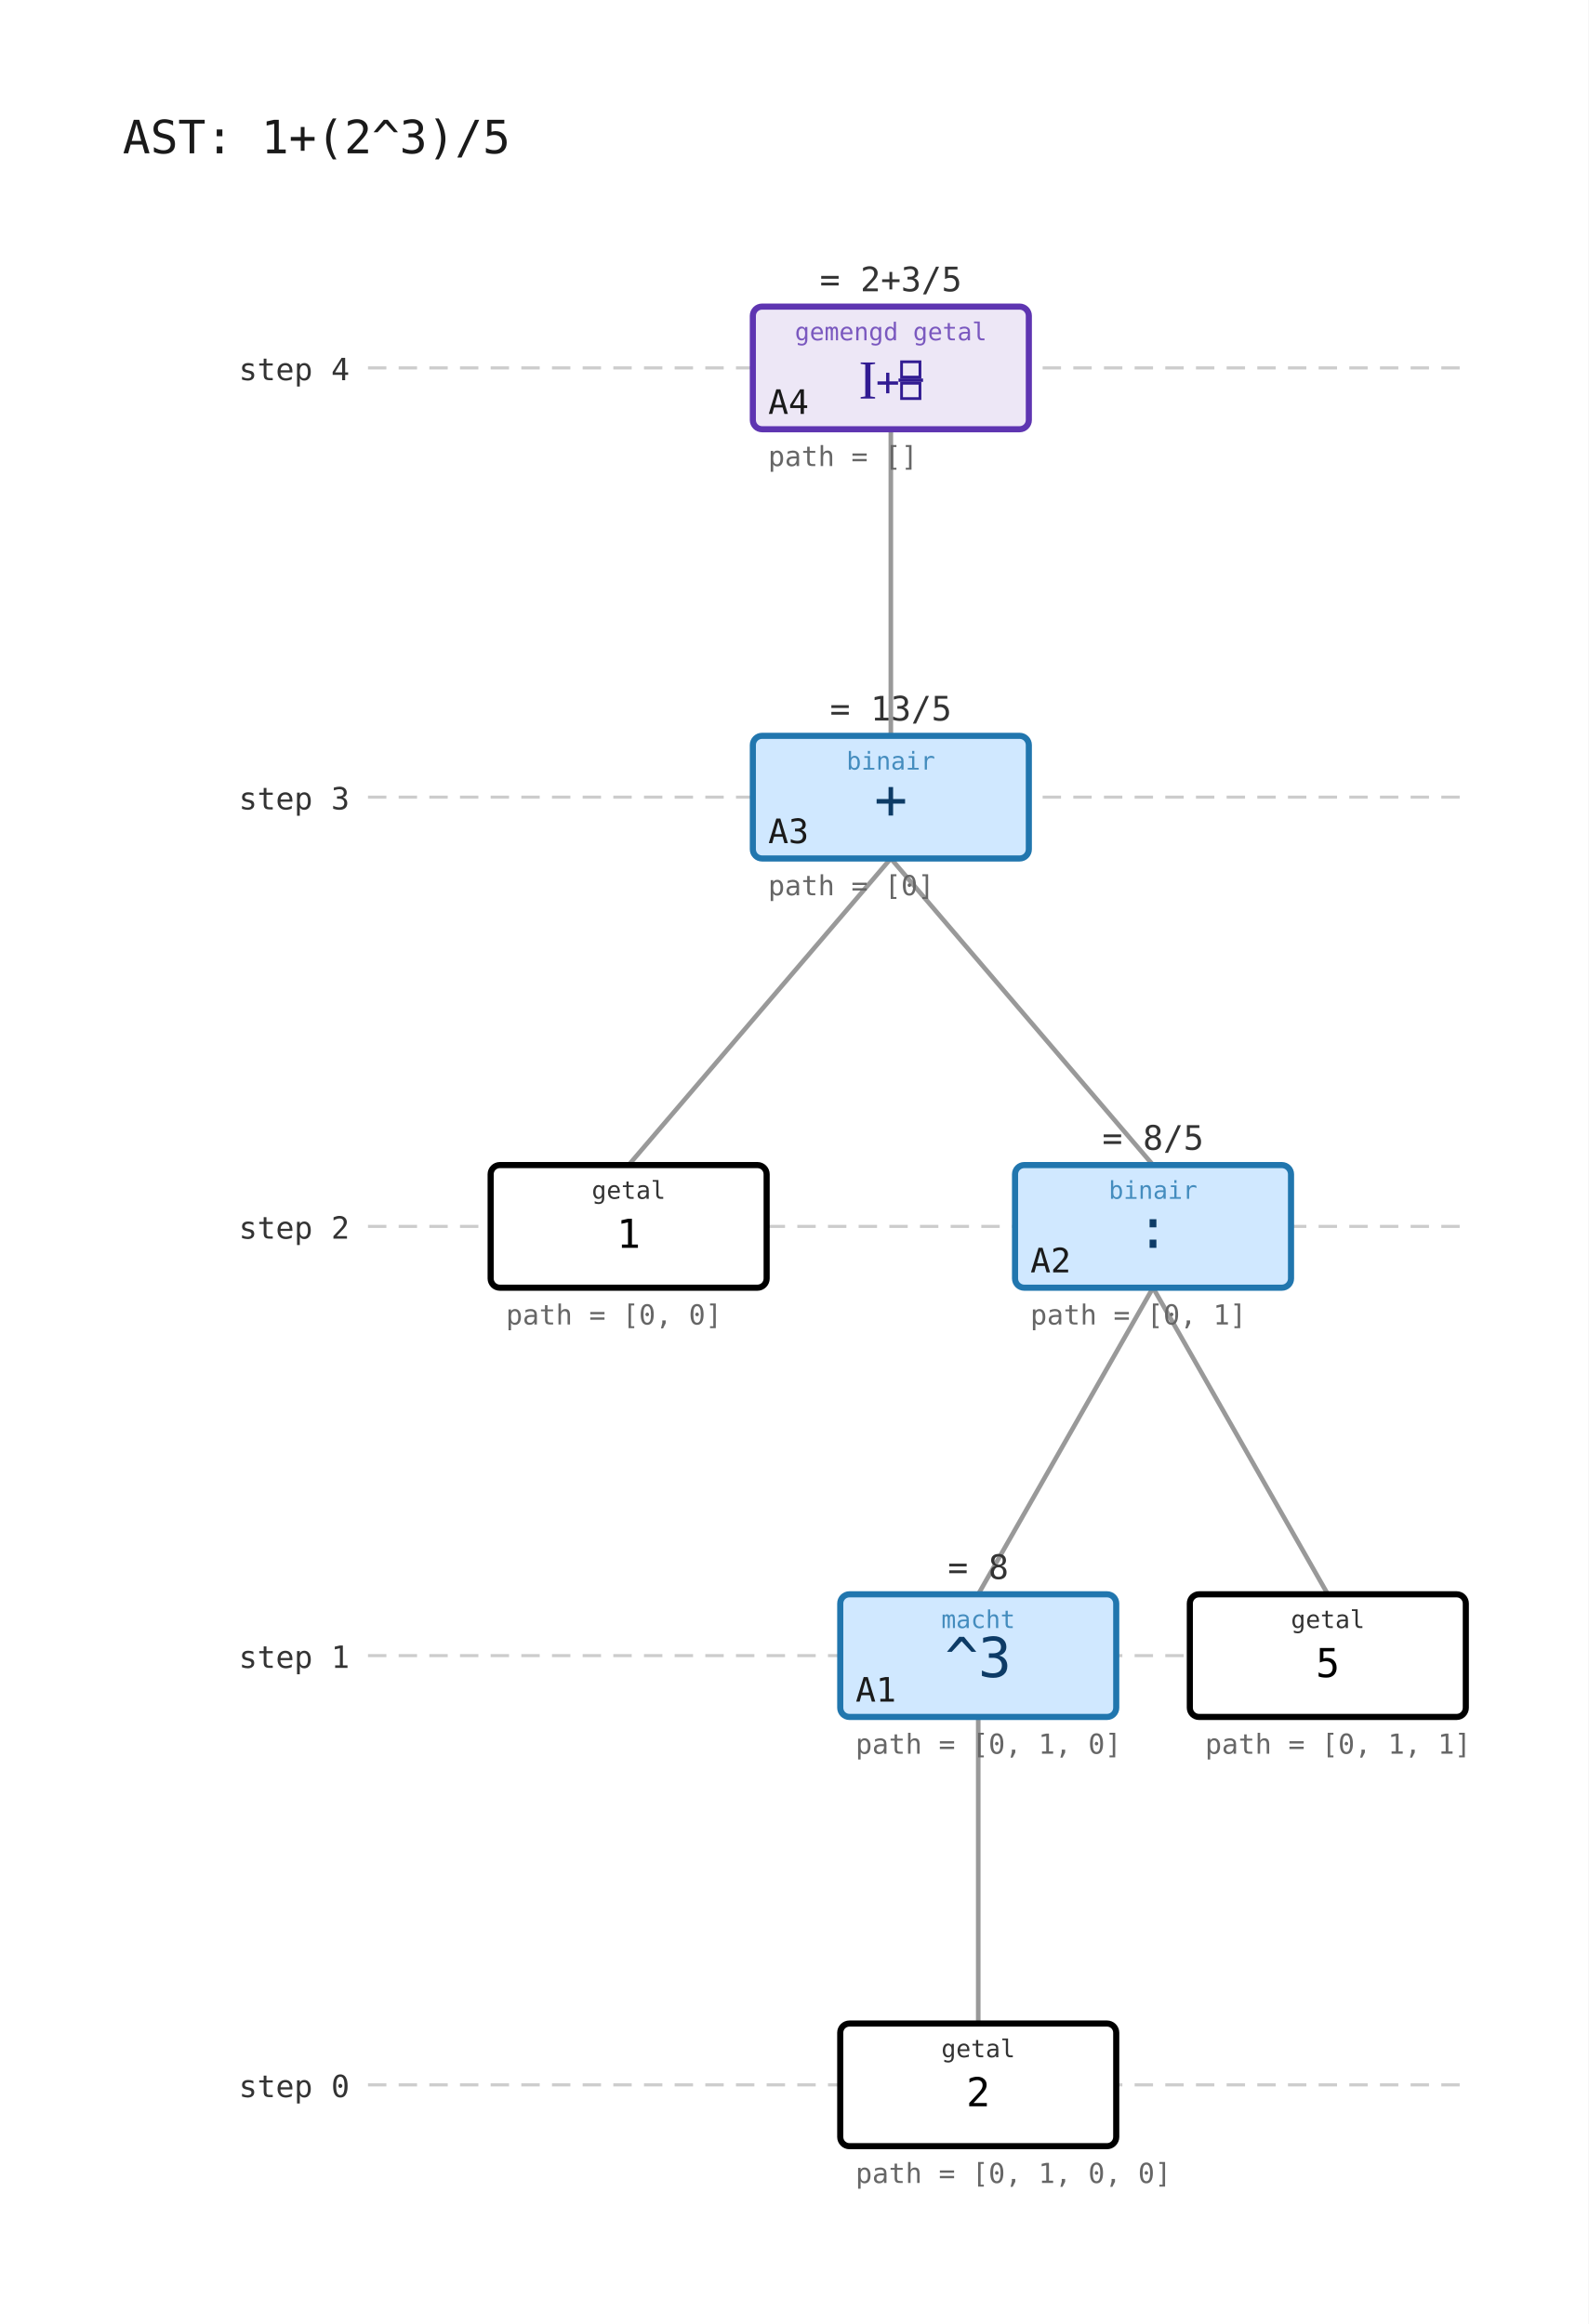
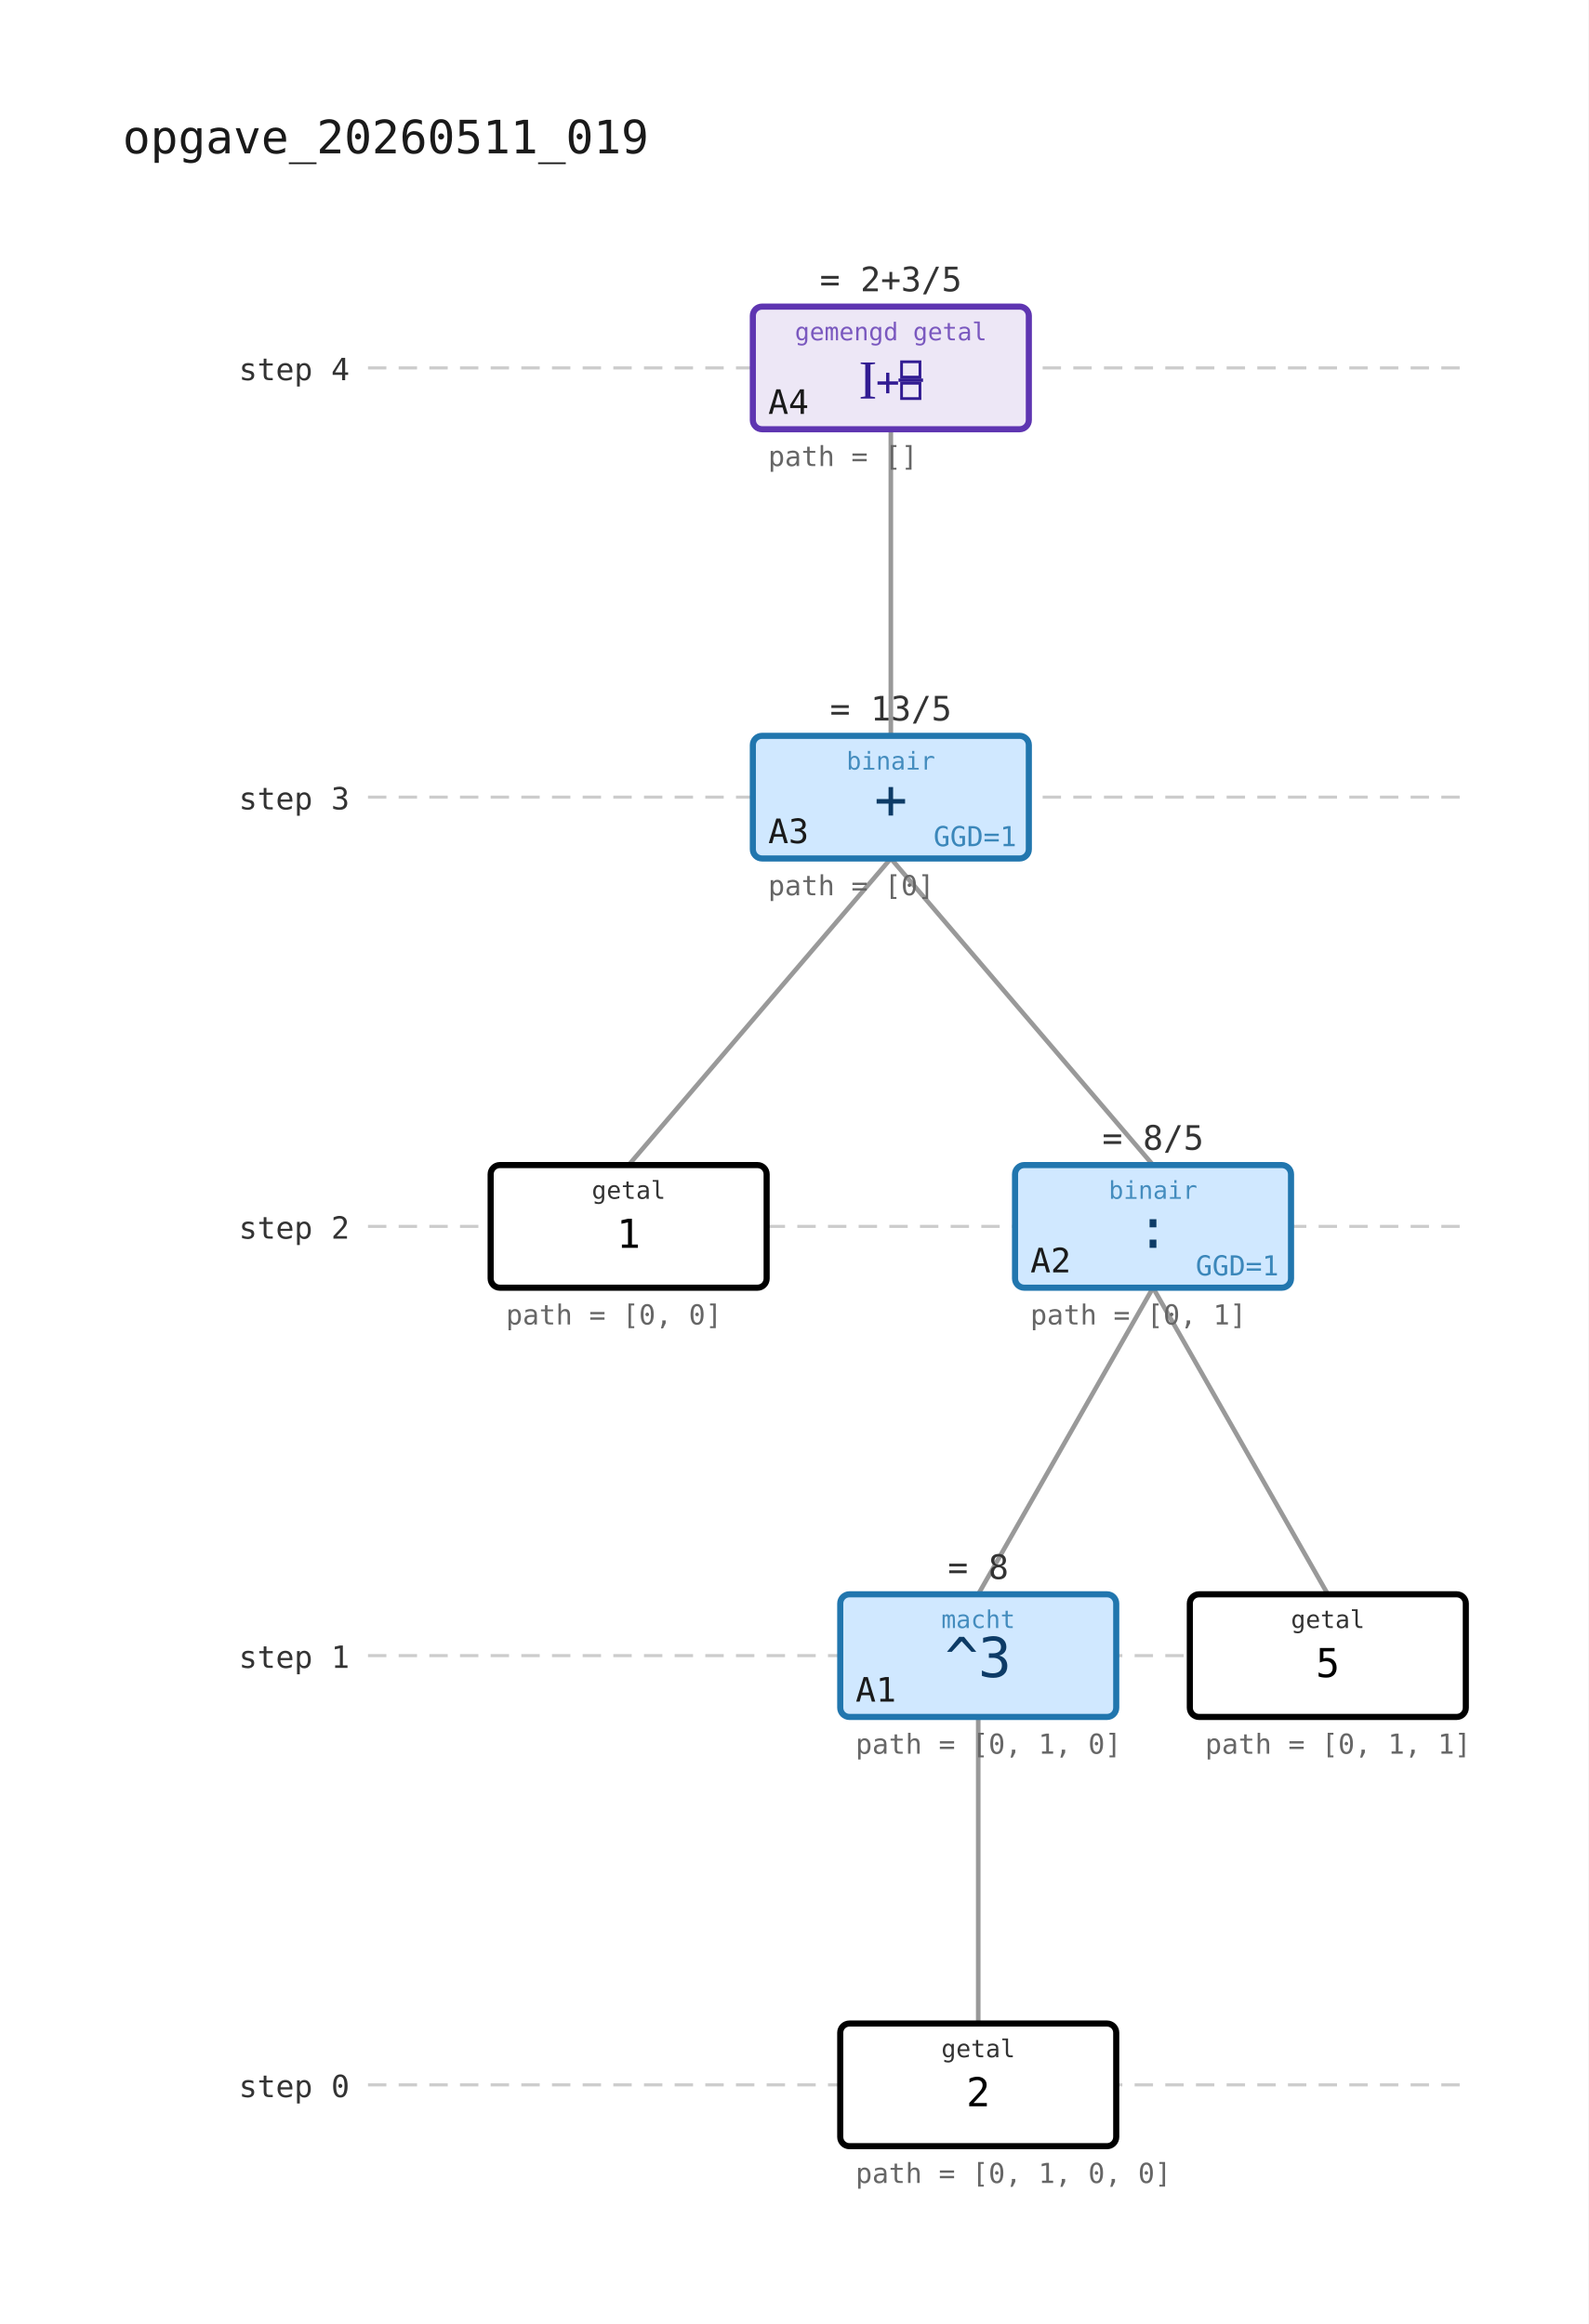
<svg xmlns="http://www.w3.org/2000/svg" width="518" height="758" viewBox="0 0 518 758">
  <rect width="100%" height="100%" fill="#FFFFFF" />
-   <text x="40" y="50" font-family="JetBrains Mono, Consolas, monospace" font-size="15" font-weight="500" fill="#1a1a1a">AST: 1+(2^3)/5</text>
+   <text x="40" y="50" font-family="JetBrains Mono, Consolas, monospace" font-size="15" font-weight="500" fill="#1a1a1a">opgave_20260511_019</text>
  <line x1="120" y1="680" x2="478" y2="680" stroke="#CCCCCC" stroke-width="1" stroke-dasharray="6,4" />
  <text x="114" y="684" text-anchor="end" font-family="JetBrains Mono, Consolas, monospace" font-size="10" font-weight="500" fill="#333">step 0</text>
  <line x1="120" y1="540" x2="478" y2="540" stroke="#CCCCCC" stroke-width="1" stroke-dasharray="6,4" />
  <text x="114" y="544" text-anchor="end" font-family="JetBrains Mono, Consolas, monospace" font-size="10" font-weight="500" fill="#333">step 1</text>
  <line x1="120" y1="400" x2="478" y2="400" stroke="#CCCCCC" stroke-width="1" stroke-dasharray="6,4" />
  <text x="114" y="404" text-anchor="end" font-family="JetBrains Mono, Consolas, monospace" font-size="10" font-weight="500" fill="#333">step 2</text>
  <line x1="120" y1="260" x2="478" y2="260" stroke="#CCCCCC" stroke-width="1" stroke-dasharray="6,4" />
  <text x="114" y="264" text-anchor="end" font-family="JetBrains Mono, Consolas, monospace" font-size="10" font-weight="500" fill="#333">step 3</text>
  <line x1="120" y1="120" x2="478" y2="120" stroke="#CCCCCC" stroke-width="1" stroke-dasharray="6,4" />
  <text x="114" y="124" text-anchor="end" font-family="JetBrains Mono, Consolas, monospace" font-size="10" font-weight="500" fill="#333">step 4</text>
  <line x1="290.5" y1="140" x2="290.5" y2="240" stroke="#999" stroke-width="1.5" stroke-dasharray="none" />
  <rect x="245.5" y="100" width="90" height="40" rx="3" ry="3" fill="#EDE7F6" stroke="#5E35B1" stroke-width="2" />
  <text x="283.0" y="130.0" text-anchor="middle" font-family="Times New Roman, serif" font-size="18" font-weight="500" fill="#311B92">I</text>
  <text x="289.5" y="129.0" text-anchor="middle" font-family="JetBrains Mono, Consolas, monospace" font-size="13" font-weight="500" fill="#311B92">+</text>
  <rect x="294.0" y="118.0" width="6" height="5" stroke="#311B92" stroke-width="0.9" fill="none" />
  <line x1="293.0" y1="124.0" x2="301.0" y2="124.0" stroke="#311B92" stroke-width="1.1" />
  <rect x="294.0" y="125.0" width="6" height="5" stroke="#311B92" stroke-width="0.9" fill="none" />
  <text x="290.5" y="111" text-anchor="middle" font-family="JetBrains Mono, Consolas, monospace" font-size="8" fill="#5E35B1" opacity="0.8">gemengd getal</text>
  <text x="250.5" y="135" text-anchor="start" font-family="JetBrains Mono, Consolas, monospace" font-size="11" font-weight="500" fill="#1a1a1a">A4</text>
  <text x="250.5" y="152" text-anchor="start" font-family="JetBrains Mono, Consolas, monospace" font-size="9" font-weight="400" fill="#666">path = []</text>
  <text x="290.5" y="95" text-anchor="middle" font-family="JetBrains Mono, Consolas, monospace" font-size="11" font-weight="400" fill="#333">= 2+3/5</text>
  <line x1="290.5" y1="280" x2="205.0" y2="380" stroke="#999" stroke-width="1.5" stroke-dasharray="none" />
  <line x1="290.5" y1="280" x2="376.0" y2="380" stroke="#999" stroke-width="1.5" stroke-dasharray="none" />
  <rect x="245.5" y="240" width="90" height="40" rx="3" ry="3" fill="#D0E8FF" stroke="#2176AE" stroke-width="2" />
  <text x="290.5" y="267.0" text-anchor="middle" font-family="JetBrains Mono, Consolas, monospace" font-size="18" font-weight="500" fill="#0D3B66">+</text>
+   <text x="331.5" y="276" text-anchor="end" font-family="JetBrains Mono, Consolas, monospace" font-size="9" font-weight="500" fill="#2176AE" opacity="0.85">GGD=1</text>
  <text x="290.5" y="251" text-anchor="middle" font-family="JetBrains Mono, Consolas, monospace" font-size="8" fill="#2176AE" opacity="0.8">binair</text>
  <text x="250.5" y="275" text-anchor="start" font-family="JetBrains Mono, Consolas, monospace" font-size="11" font-weight="500" fill="#1a1a1a">A3</text>
  <text x="250.5" y="292" text-anchor="start" font-family="JetBrains Mono, Consolas, monospace" font-size="9" font-weight="400" fill="#666">path = [0]</text>
  <text x="290.5" y="235" text-anchor="middle" font-family="JetBrains Mono, Consolas, monospace" font-size="11" font-weight="400" fill="#333">= 13/5</text>
  <rect x="160.0" y="380" width="90" height="40" rx="3" ry="3" fill="#FFFFFF" stroke="#000000" stroke-width="2" />
  <text x="205.0" y="407.0" text-anchor="middle" font-family="JetBrains Mono, Consolas, monospace" font-size="13" font-weight="500" fill="#000000">1</text>
  <text x="205.0" y="391" text-anchor="middle" font-family="JetBrains Mono, Consolas, monospace" font-size="8" fill="#000000" opacity="0.8">getal</text>
  <text x="165.0" y="432" text-anchor="start" font-family="JetBrains Mono, Consolas, monospace" font-size="9" font-weight="400" fill="#666">path = [0, 0]</text>
  <line x1="376.0" y1="420" x2="319.0" y2="520" stroke="#999" stroke-width="1.5" stroke-dasharray="none" />
  <line x1="376.0" y1="420" x2="433.0" y2="520" stroke="#999" stroke-width="1.5" stroke-dasharray="none" />
  <rect x="331.0" y="380" width="90" height="40" rx="3" ry="3" fill="#D0E8FF" stroke="#2176AE" stroke-width="2" />
  <text x="376.0" y="407.0" text-anchor="middle" font-family="JetBrains Mono, Consolas, monospace" font-size="18" font-weight="500" fill="#0D3B66">:</text>
+   <text x="417.0" y="416" text-anchor="end" font-family="JetBrains Mono, Consolas, monospace" font-size="9" font-weight="500" fill="#2176AE" opacity="0.85">GGD=1</text>
  <text x="376.0" y="391" text-anchor="middle" font-family="JetBrains Mono, Consolas, monospace" font-size="8" fill="#2176AE" opacity="0.8">binair</text>
  <text x="336.0" y="415" text-anchor="start" font-family="JetBrains Mono, Consolas, monospace" font-size="11" font-weight="500" fill="#1a1a1a">A2</text>
  <text x="336.0" y="432" text-anchor="start" font-family="JetBrains Mono, Consolas, monospace" font-size="9" font-weight="400" fill="#666">path = [0, 1]</text>
  <text x="376.0" y="375" text-anchor="middle" font-family="JetBrains Mono, Consolas, monospace" font-size="11" font-weight="400" fill="#333">= 8/5</text>
  <line x1="319.0" y1="560" x2="319.0" y2="660" stroke="#999" stroke-width="1.5" stroke-dasharray="none" />
  <rect x="274.0" y="520" width="90" height="40" rx="3" ry="3" fill="#D0E8FF" stroke="#2176AE" stroke-width="2" />
  <text x="319.0" y="547.0" text-anchor="middle" font-family="JetBrains Mono, Consolas, monospace" font-size="18" font-weight="500" fill="#0D3B66">^3</text>
  <text x="319.0" y="531" text-anchor="middle" font-family="JetBrains Mono, Consolas, monospace" font-size="8" fill="#2176AE" opacity="0.8">macht</text>
  <text x="279.0" y="555" text-anchor="start" font-family="JetBrains Mono, Consolas, monospace" font-size="11" font-weight="500" fill="#1a1a1a">A1</text>
  <text x="279.0" y="572" text-anchor="start" font-family="JetBrains Mono, Consolas, monospace" font-size="9" font-weight="400" fill="#666">path = [0, 1, 0]</text>
  <text x="319.0" y="515" text-anchor="middle" font-family="JetBrains Mono, Consolas, monospace" font-size="11" font-weight="400" fill="#333">= 8</text>
  <rect x="274.0" y="660" width="90" height="40" rx="3" ry="3" fill="#FFFFFF" stroke="#000000" stroke-width="2" />
  <text x="319.0" y="687.0" text-anchor="middle" font-family="JetBrains Mono, Consolas, monospace" font-size="13" font-weight="500" fill="#000000">2</text>
  <text x="319.0" y="671" text-anchor="middle" font-family="JetBrains Mono, Consolas, monospace" font-size="8" fill="#000000" opacity="0.8">getal</text>
  <text x="279.0" y="712" text-anchor="start" font-family="JetBrains Mono, Consolas, monospace" font-size="9" font-weight="400" fill="#666">path = [0, 1, 0, 0]</text>
  <rect x="388.0" y="520" width="90" height="40" rx="3" ry="3" fill="#FFFFFF" stroke="#000000" stroke-width="2" />
  <text x="433.0" y="547.0" text-anchor="middle" font-family="JetBrains Mono, Consolas, monospace" font-size="13" font-weight="500" fill="#000000">5</text>
  <text x="433.0" y="531" text-anchor="middle" font-family="JetBrains Mono, Consolas, monospace" font-size="8" fill="#000000" opacity="0.8">getal</text>
  <text x="393.0" y="572" text-anchor="start" font-family="JetBrains Mono, Consolas, monospace" font-size="9" font-weight="400" fill="#666">path = [0, 1, 1]</text>
</svg>
